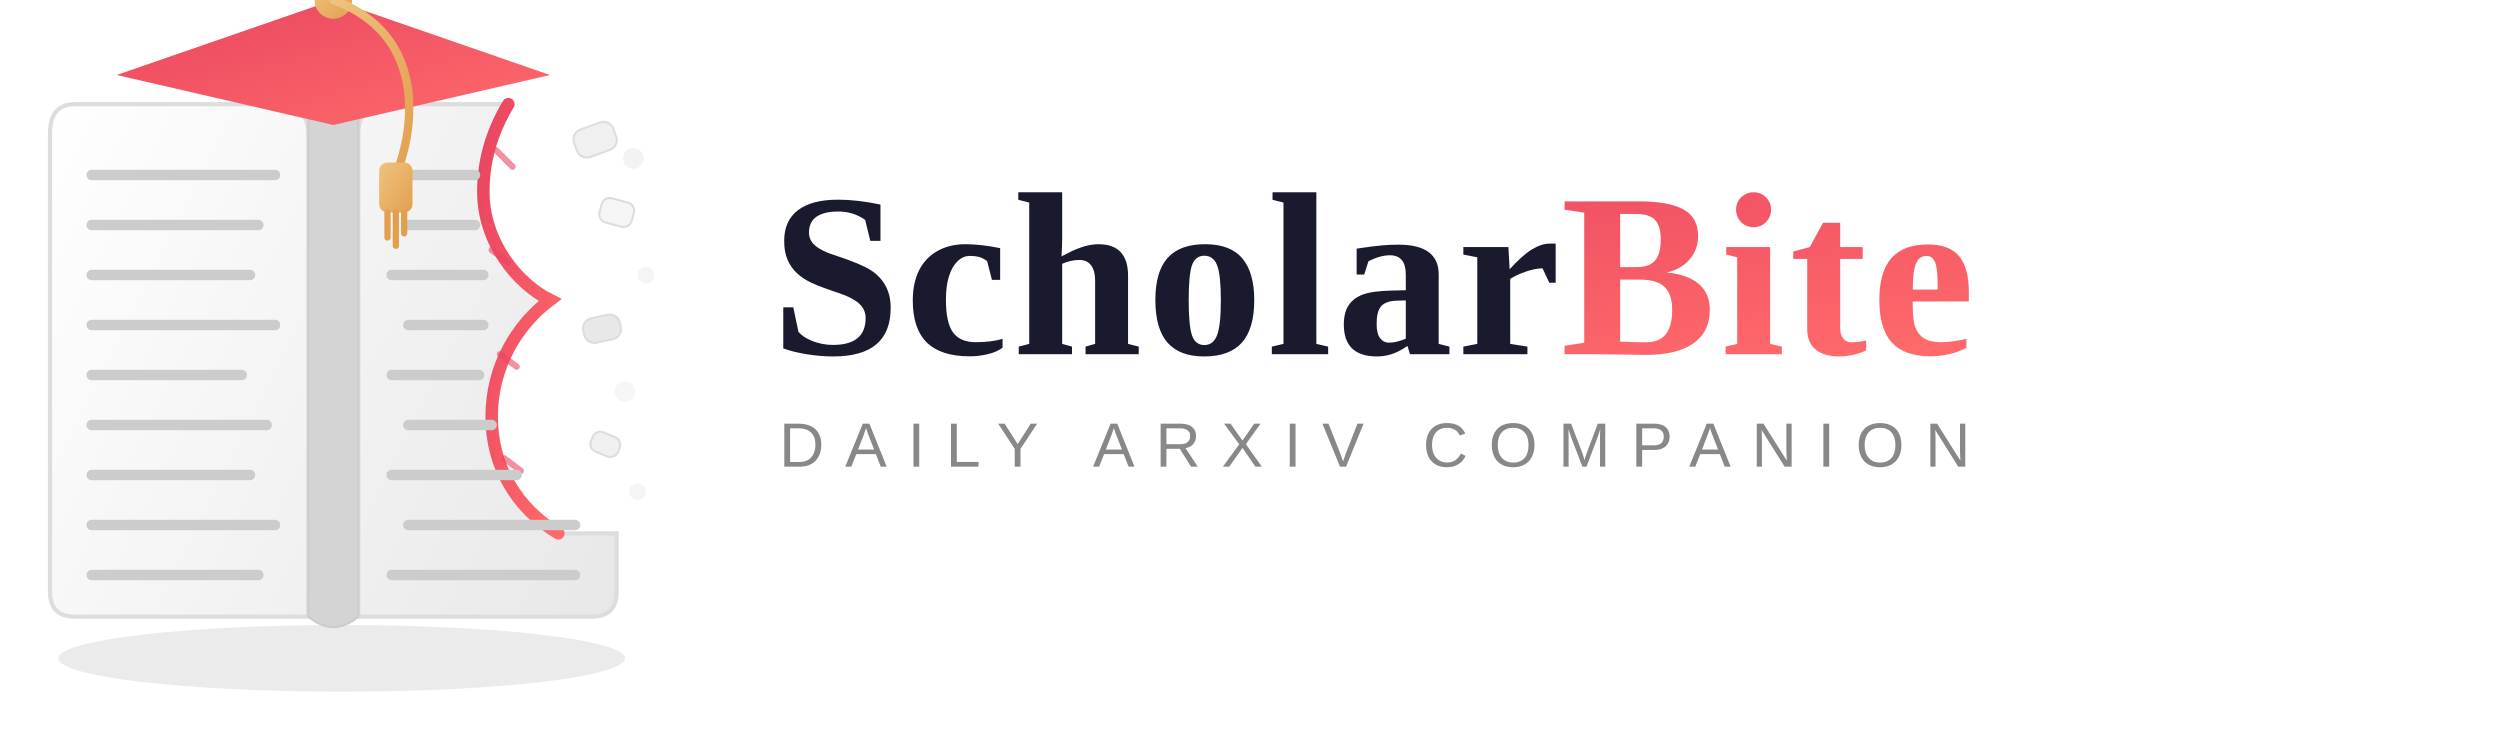
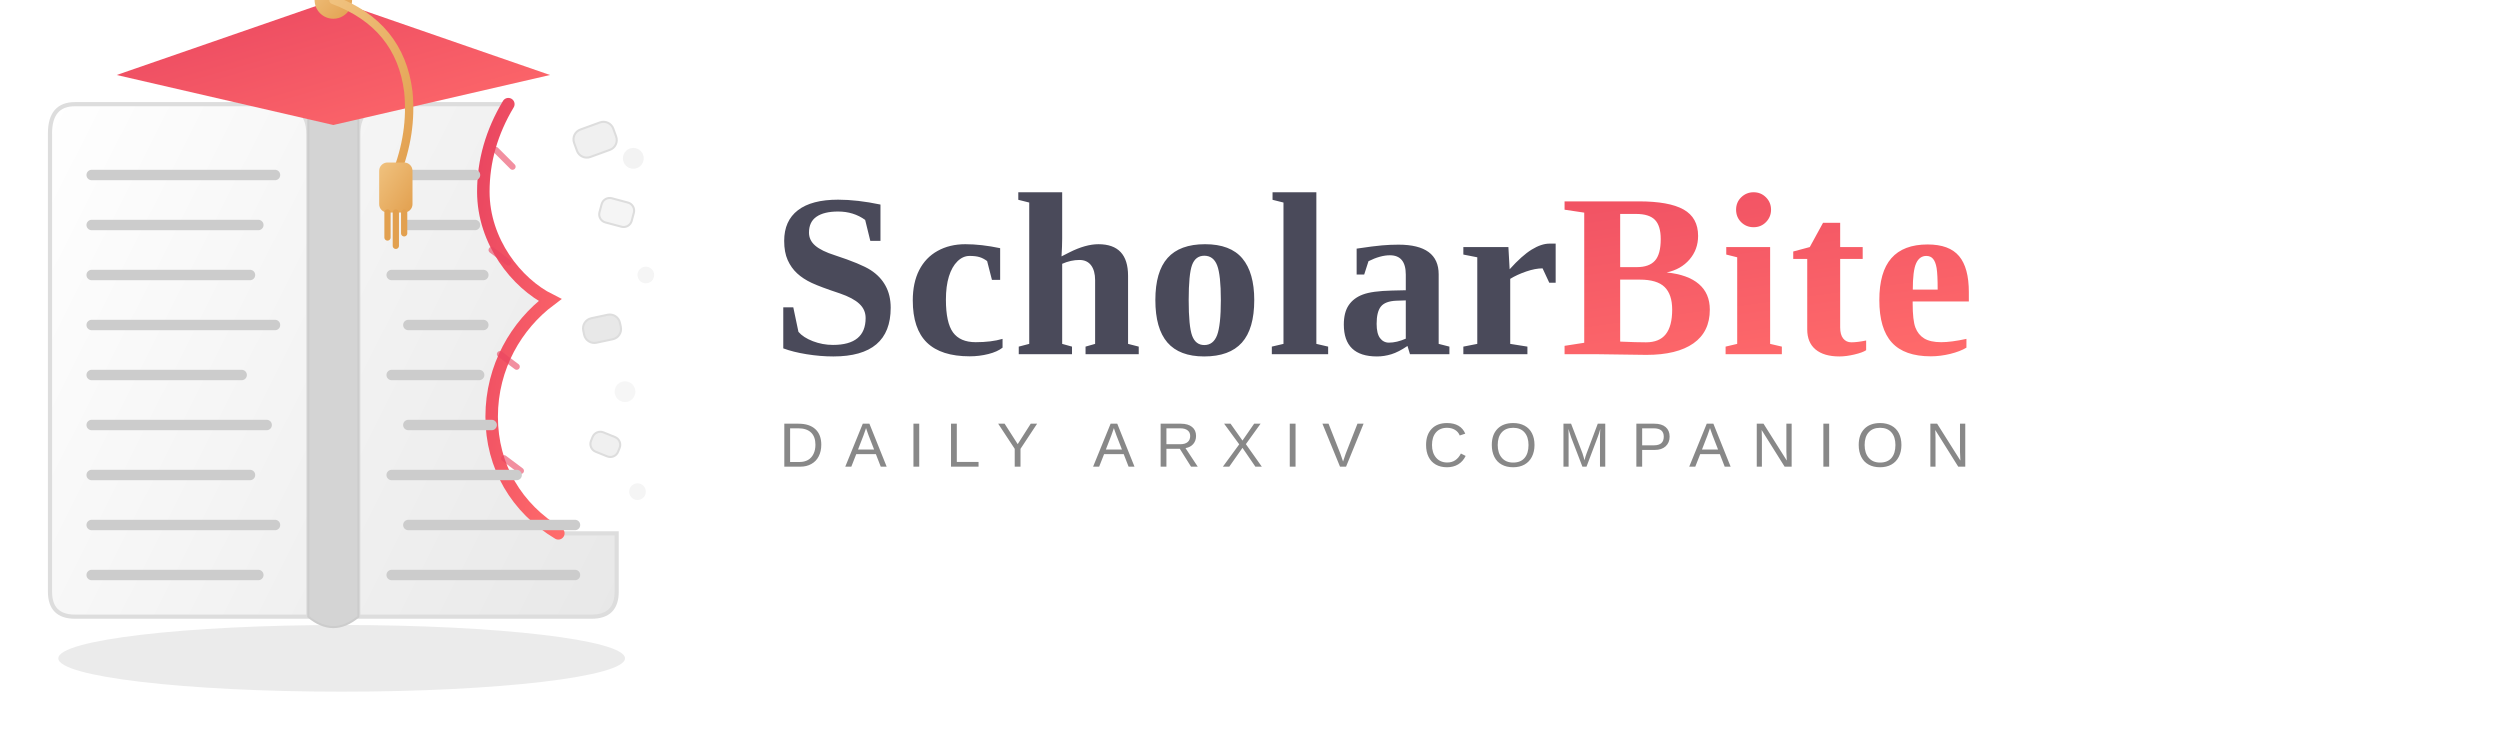
<svg xmlns="http://www.w3.org/2000/svg" viewBox="0 0 600 180" width="600" height="180">
  <defs>
    <linearGradient id="accent" x1="0%" y1="0%" x2="100%" y2="100%">
      <stop offset="0%" style="stop-color:#e94560" />
      <stop offset="100%" style="stop-color:#ff6b6b" />
    </linearGradient>
    <linearGradient id="gold" x1="0%" y1="0%" x2="100%" y2="100%">
      <stop offset="0%" style="stop-color:#f0c27f" />
      <stop offset="100%" style="stop-color:#e2a04f" />
    </linearGradient>
    <linearGradient id="page-left" x1="0%" y1="0%" x2="100%" y2="100%">
      <stop offset="0%" style="stop-color:#ffffff" />
      <stop offset="100%" style="stop-color:#f0f0f0" />
    </linearGradient>
    <linearGradient id="page-right" x1="0%" y1="0%" x2="100%" y2="100%">
      <stop offset="0%" style="stop-color:#f5f5f5" />
      <stop offset="100%" style="stop-color:#e8e8e8" />
    </linearGradient>
  </defs>
  <g transform="translate(80, 90)">
    <ellipse cx="2" cy="68" rx="68" ry="8" fill="#000" opacity="0.08" />
    <path d="M-6,0 L-6,-58 Q-6,-65 -14,-65 L-62,-65 Q-68,-65 -68,-58 L-68,52 Q-68,58 -62,58 L-6,58 Z" fill="url(#page-left)" stroke="#ddd" stroke-width="1" />
    <path d="M6,0 L6,-58 Q6,-65 14,-65 L42,-65              Q36,-55 36,-44              C36,-32 44,-22 52,-18              C44,-12 38,-2 38,10              C38,22 44,32 54,38              L68,38 L68,52 Q68,58 62,58 L6,58 Z" fill="url(#page-right)" stroke="#ddd" stroke-width="1" />
    <path d="M42,-65              Q36,-55 36,-44              C36,-32 44,-22 52,-18              C44,-12 38,-2 38,10              C38,22 44,32 54,38" fill="none" stroke="url(#accent)" stroke-width="3" stroke-linecap="round" />
    <path d="M39,-54 L43,-50" stroke="#e94560" stroke-width="1.5" stroke-linecap="round" opacity="0.6" />
    <path d="M38,-30 L42,-27" stroke="#e94560" stroke-width="1.5" stroke-linecap="round" opacity="0.6" />
    <path d="M40,-5 L44,-2" stroke="#e94560" stroke-width="1.5" stroke-linecap="round" opacity="0.6" />
    <path d="M41,20 L45,23" stroke="#e94560" stroke-width="1.5" stroke-linecap="round" opacity="0.6" />
    <rect x="58" y="-60" width="10" height="7" rx="2.5" fill="#f0f0f0" stroke="#ddd" stroke-width="0.5" transform="rotate(-20, 63, -56)" />
    <rect x="64" y="-42" width="8" height="6" rx="2" fill="#f5f5f5" stroke="#ddd" stroke-width="0.5" transform="rotate(15, 68, -39)" />
    <rect x="60" y="-14" width="9" height="6" rx="2.5" fill="#e8e8e8" stroke="#ddd" stroke-width="0.5" transform="rotate(-12, 64, -11)" />
    <rect x="62" y="14" width="7" height="5" rx="2" fill="#f0f0f0" stroke="#ddd" stroke-width="0.5" transform="rotate(22, 65, 16)" />
    <circle cx="72" cy="-52" r="2.5" fill="#eee" opacity="0.7" />
    <circle cx="75" cy="-24" r="2" fill="#eee" opacity="0.6" />
    <circle cx="70" cy="4" r="2.5" fill="#eee" opacity="0.5" />
    <circle cx="73" cy="28" r="2" fill="#eee" opacity="0.6" />
    <path d="M-6,-65 Q0,-72 6,-65 L6,58 Q0,63 -6,58 Z" fill="#d4d4d4" stroke="#ccc" stroke-width="0.5" />
    <line x1="-58" y1="-48" x2="-14" y2="-48" stroke="#ccc" stroke-width="2.5" stroke-linecap="round" />
    <line x1="-58" y1="-36" x2="-18" y2="-36" stroke="#ccc" stroke-width="2.5" stroke-linecap="round" />
    <line x1="-58" y1="-24" x2="-20" y2="-24" stroke="#ccc" stroke-width="2.5" stroke-linecap="round" />
    <line x1="-58" y1="-12" x2="-14" y2="-12" stroke="#ccc" stroke-width="2.5" stroke-linecap="round" />
    <line x1="-58" y1="0" x2="-22" y2="0" stroke="#ccc" stroke-width="2.5" stroke-linecap="round" />
    <line x1="-58" y1="12" x2="-16" y2="12" stroke="#ccc" stroke-width="2.5" stroke-linecap="round" />
    <line x1="-58" y1="24" x2="-20" y2="24" stroke="#ccc" stroke-width="2.5" stroke-linecap="round" />
    <line x1="-58" y1="36" x2="-14" y2="36" stroke="#ccc" stroke-width="2.5" stroke-linecap="round" />
    <line x1="-58" y1="48" x2="-18" y2="48" stroke="#ccc" stroke-width="2.5" stroke-linecap="round" />
    <line x1="14" y1="-48" x2="34" y2="-48" stroke="#ccc" stroke-width="2.5" stroke-linecap="round" />
    <line x1="18" y1="-36" x2="34" y2="-36" stroke="#ccc" stroke-width="2.5" stroke-linecap="round" />
    <line x1="14" y1="-24" x2="36" y2="-24" stroke="#ccc" stroke-width="2.5" stroke-linecap="round" />
    <line x1="18" y1="-12" x2="36" y2="-12" stroke="#ccc" stroke-width="2.5" stroke-linecap="round" />
    <line x1="14" y1="0" x2="35" y2="0" stroke="#ccc" stroke-width="2.5" stroke-linecap="round" />
    <line x1="18" y1="12" x2="38" y2="12" stroke="#ccc" stroke-width="2.5" stroke-linecap="round" />
    <line x1="14" y1="24" x2="44" y2="24" stroke="#ccc" stroke-width="2.5" stroke-linecap="round" />
    <line x1="18" y1="36" x2="58" y2="36" stroke="#ccc" stroke-width="2.5" stroke-linecap="round" />
    <line x1="14" y1="48" x2="58" y2="48" stroke="#ccc" stroke-width="2.5" stroke-linecap="round" />
    <g transform="translate(0, -72)">
      <polygon points="0,-18 52,0 0,12 -52,0" fill="url(#accent)" />
      <circle cx="0" cy="-18" r="4.5" fill="url(#gold)" />
      <path d="M0,-18 Q16,-12 18,4 Q19,14 15,24" fill="none" stroke="url(#gold)" stroke-width="2" stroke-linecap="round" />
      <rect x="11" y="21" width="8" height="12" rx="2" fill="url(#gold)" />
      <line x1="13" y1="33" x2="13" y2="39" stroke="#e2a04f" stroke-width="1.5" stroke-linecap="round" />
      <line x1="15" y1="33" x2="15" y2="41" stroke="#e2a04f" stroke-width="1.5" stroke-linecap="round" />
      <line x1="17" y1="33" x2="17" y2="38" stroke="#e2a04f" stroke-width="1.5" stroke-linecap="round" />
    </g>
  </g>
-   <text x="185" y="85" font-family="Georgia, 'Times New Roman', serif" font-size="56" font-weight="bold" fill="#1a1a2e" letter-spacing="1">Scholar<tspan fill="url(#accent)">Bite</tspan>
+   <text x="185" y="85" font-family="Georgia, 'Times New Roman', serif" font-size="56" font-weight="bold" fill="#4a4a5a" letter-spacing="1">Scholar<tspan fill="url(#accent)">Bite</tspan>
  </text>
  <text x="187" y="112" font-family="'Helvetica Neue', Arial, sans-serif" font-size="15" fill="#888" letter-spacing="5">DAILY ARXIV COMPANION</text>
</svg>
